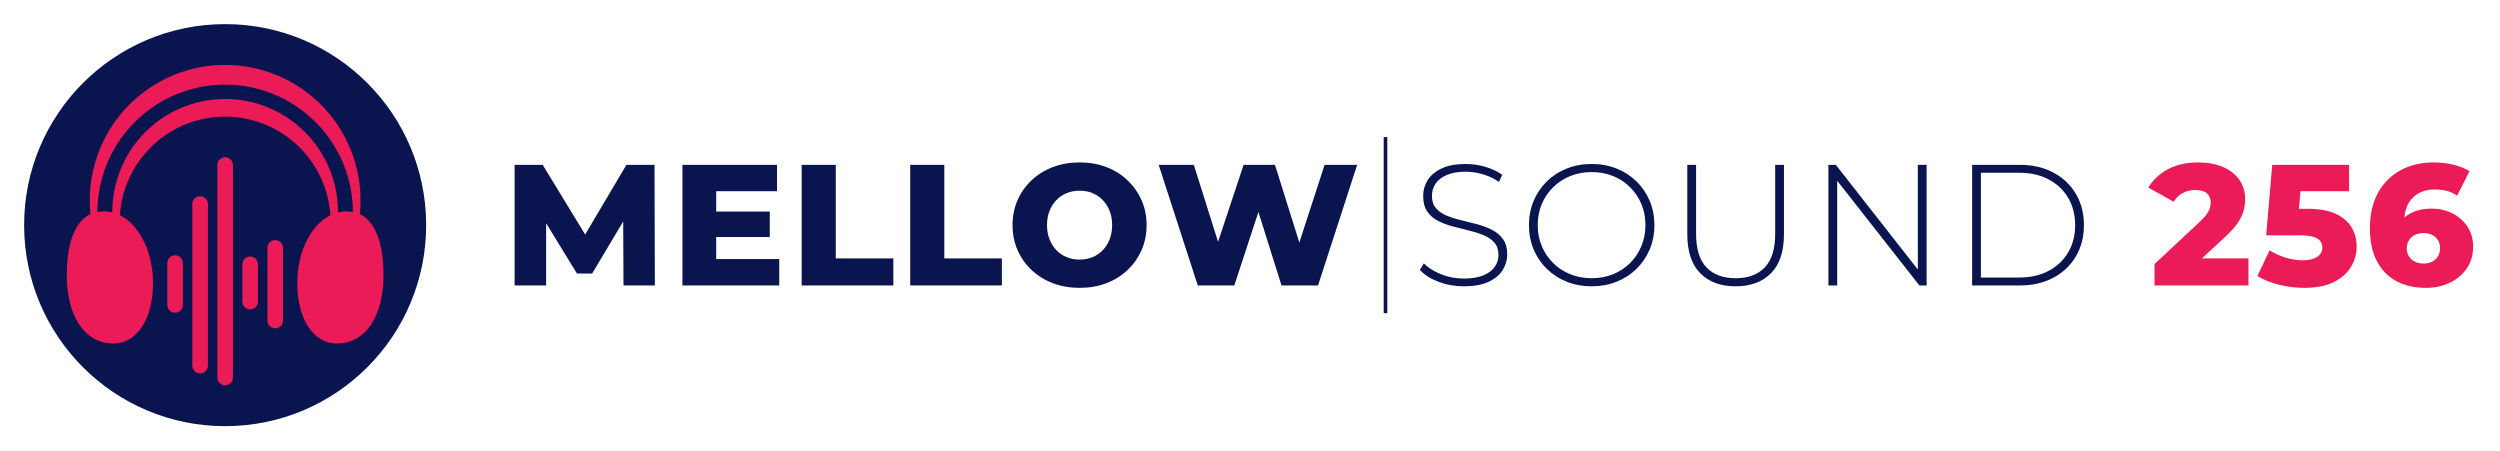
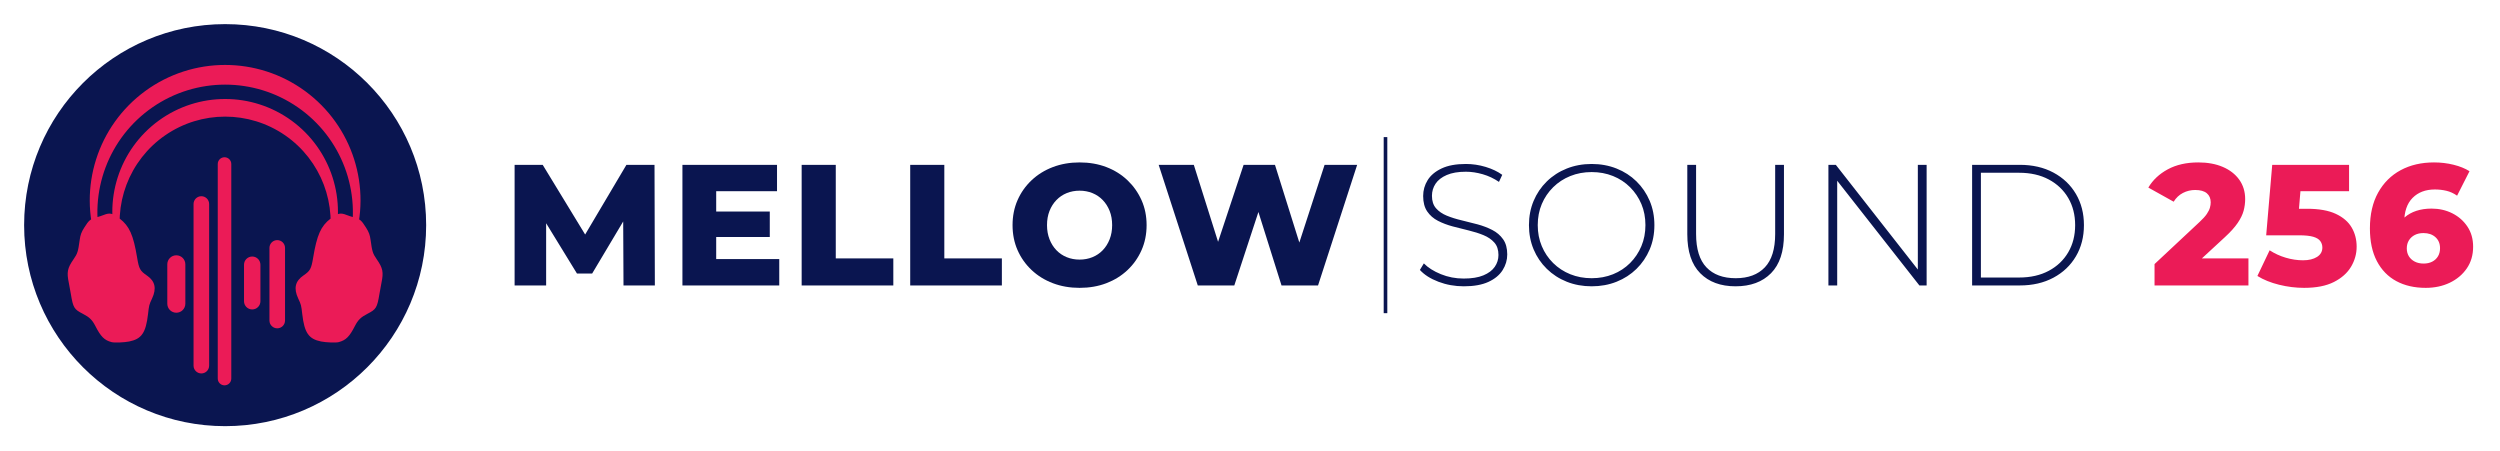
<svg xmlns="http://www.w3.org/2000/svg" viewBox="-58.8 -123.3 6094.0 1097.6" width="6094" height="1097.6">
  <g transform="translate(490 0)">
    <circle cx="0" cy="425.5" r="490" fill="#0A1550" />
-     <path fill="#EB1B57" d="M-312.85 470A330.0 330.0 0 1 1 312.85 470L302.08 470A311.4 311.4 0 1 0 -302.08 470Z M-260.88 480A275.0 275.0 0 1 1 260.88 480L249.66 480A257.2 257.2 0 1 0 -249.66 480Z M-296 392C-228 392-178 470-176 560C-174 652-214 714-272 714C-346 714-386 642-386 548C-386 454-358 392-296 392Z M296 392C358 392 386 454 386 548C386 642 346 714 272 714C214 714 174 652 176 560C178 470 228 392 296 392Z M-141.00 518.0A19.0 19.0 0 0 1 -103.00 518.0V620.0A19.0 19.0 0 0 1 -141.00 620.0ZM-80.00 374.0A19.0 19.0 0 0 1 -42.00 374.0V768.0A19.0 19.0 0 0 1 -80.00 768.0ZM-19.00 279.0A19.0 19.0 0 0 1 19.00 279.0V797.0A19.0 19.0 0 0 1 -19.00 797.0ZM42.00 521.0A19.0 19.0 0 0 1 80.00 521.0V612.0A19.0 19.0 0 0 1 42.00 612.0ZM103.00 481.0A19.0 19.0 0 0 1 141.00 481.0V658.0A19.0 19.0 0 0 1 103.00 658.0Z" />
+     <path fill="#EB1B57" fill-rule="nonzero" d="M-312.85 470A330.0 330.0 0 1 1 312.85 470L302.08 470A311.4 311.4 0 1 0 -302.08 470Z M-260.88 480A275.0 275.0 0 1 1 260.88 480L249.66 480A257.2 257.2 0 1 0 -249.66 480Z M-276.7 710.7C-294.3 706.1 -303.0 697.5 -316.4 671.3C-323.9 656.6 -330.9 649.8 -346.9 641.6C-368.1 630.7 -370.5 626.9 -376.0 593.9C-377.6 584.3 -379.9 571.9 -381.0 566.4C-386.5 540.1 -384.6 530.4 -369.4 508.5C-359.9 494.8 -358.4 490.0 -354.6 462.0C-352.8 449.0 -350.6 442.9 -343.4 431.5C-332.2 413.5 -328.4 410.4 -313.2 406.4C-307.9 404.9 -300.1 402.4 -296.0 400.7C-281.0 394.7 -274.5 396.2 -257.0 409.6C-233.4 427.7 -223.7 449.4 -214.5 505.0C-210.0 532.1 -207.4 536.8 -191.0 548.1C-170.6 562.0 -166.6 579.7 -178.2 604.5C-185.2 619.4 -185.5 620.5 -188.0 642.6C-193.3 688.0 -203.6 703.0 -233.8 709.1C-246.4 711.6 -269.6 712.5 -276.7 710.7Z M276.7 710.7C269.6 712.5 246.4 711.6 233.8 709.1C203.6 703.0 193.3 688.0 188.0 642.6C185.5 620.5 185.2 619.4 178.2 604.5C166.6 579.7 170.6 562.0 191.0 548.1C207.4 536.8 210.0 532.1 214.5 505.0C223.7 449.4 233.4 427.7 257.0 409.6C274.5 396.2 281.0 394.7 296.0 400.7C300.1 402.4 307.9 404.9 313.2 406.4C328.4 410.4 332.2 413.5 343.4 431.5C350.6 442.9 352.8 449.0 354.6 462.0C358.4 490.0 359.9 494.8 369.4 508.5C384.6 530.4 386.5 540.1 381.0 566.4C379.9 571.9 377.6 584.3 376.0 593.9C370.5 626.9 368.1 630.7 346.9 641.6C330.9 649.8 323.9 656.6 316.4 671.3C303.0 697.5 294.3 706.1 276.7 710.7Z M-141.00 521.0A22.0 22.0 0 0 1 -97.00 521.0V617.0A22.0 22.0 0 0 1 -141.00 617.0Z M-77.00 374.0A19.0 19.0 0 0 1 -39.00 374.0V768.0A19.0 19.0 0 0 1 -77.00 768.0Z M-18.00 276.5A16.5 16.5 0 0 1 15.00 276.5V799.5A16.5 16.5 0 0 1 -18.00 799.5Z M46.00 522.0A20.0 20.0 0 0 1 86.00 522.0V611.0A20.0 20.0 0 0 1 46.00 611.0Z M108.00 481.0A19.0 19.0 0 0 1 146.00 481.0V658.0A19.0 19.0 0 0 1 108.00 658.0Z" />
  </g>
  <path fill="#0A1550" transform="translate(1166.2 572.5)" d="M29.4 0.0V-294.0H97.86L219.66 -94.08H183.54L301.98 -294.0H370.44L371.28 0.0H294.84L294.0 -177.66H307.02L218.4 -28.98H181.44L90.3 -177.66H106.26V0.0ZM438.48 0.0V-294.0H669.06V-229.74H520.8V-64.26H674.52V0.0ZM514.92 -118.02V-180.18H651.42V-118.02ZM729.12 0.0V-294.0H812.28V-65.94H952.56V0.0ZM993.72 0.0V-294.0H1076.88V-65.94H1217.16V0.0ZM1406.58 5.88Q1371.3 5.88 1341.48 -5.46Q1311.66 -16.8 1289.61 -37.59Q1267.56 -58.38 1255.38 -86.1Q1243.2 -113.82 1243.2 -147.0Q1243.2 -180.18 1255.38 -207.9Q1267.56 -235.62 1289.61 -256.41Q1311.66 -277.2 1341.48 -288.54Q1371.3 -299.88 1406.58 -299.88Q1442.28 -299.88 1471.89 -288.54Q1501.5 -277.2 1523.34 -256.41Q1545.18 -235.62 1557.57 -207.9Q1569.96 -180.18 1569.96 -147.0Q1569.96 -113.82 1557.57 -85.89Q1545.18 -57.96 1523.34 -37.38Q1501.5 -16.8 1471.89 -5.46Q1442.28 5.88 1406.58 5.88ZM1406.58 -63.0Q1423.38 -63.0 1437.87 -68.88Q1452.36 -74.76 1463.07 -85.89Q1473.78 -97.02 1479.87 -112.56Q1485.96 -128.1 1485.96 -147.0Q1485.96 -166.32 1479.87 -181.65Q1473.78 -196.98 1463.07 -208.11Q1452.36 -219.24 1437.87 -225.12Q1423.38 -231.0 1406.58 -231.0Q1389.78 -231.0 1375.29 -225.12Q1360.8 -219.24 1350.09 -208.11Q1339.38 -196.98 1333.29 -181.65Q1327.2 -166.32 1327.2 -147.0Q1327.2 -128.1 1333.29 -112.56Q1339.38 -97.02 1350.09 -85.89Q1360.8 -74.76 1375.29 -68.88Q1389.78 -63.0 1406.58 -63.0ZM1694.7 0.0 1599.36 -294.0H1685.04L1765.26 -39.48H1722L1806.42 -294.0H1882.86L1962.66 -39.48H1921.08L2003.82 -294.0H2083.2L1987.86 0.0H1898.82L1830.78 -216.3H1854.72L1783.74 0.0Z" />
  <rect x="3314.1" y="210.9" width="8.8" height="429.2" fill="#0A1550" />
  <path fill="#0A1550" transform="translate(3380.9 572.5)" d="M128.52 2.1Q95.76 2.1 66.57 -9.03Q37.38 -20.16 21.42 -37.8L31.08 -53.76Q46.2 -38.22 72.45 -27.51Q98.7 -16.8 128.1 -16.8Q157.5 -16.8 176.19 -24.57Q194.88 -32.34 203.91 -45.36Q212.94 -58.38 212.94 -74.34Q212.94 -93.24 202.86 -104.58Q192.78 -115.92 176.4 -122.64Q160.02 -129.36 140.7 -133.98Q121.38 -138.6 101.64 -143.85Q81.9 -149.1 65.52 -157.5Q49.14 -165.9 39.27 -180.39Q29.4 -194.88 29.4 -217.98Q29.4 -238.98 40.32 -256.62Q51.24 -274.26 74.34 -285.18Q97.44 -296.1 133.56 -296.1Q157.92 -296.1 181.65 -288.96Q205.38 -281.82 222.18 -269.64L214.2 -252.42Q195.72 -265.02 174.51 -271.11Q153.3 -277.2 133.56 -277.2Q105.42 -277.2 86.94 -269.22Q68.46 -261.24 59.64 -248.01Q50.82 -234.78 50.82 -218.4Q50.82 -199.5 60.69 -188.16Q70.56 -176.82 86.94 -170.1Q103.32 -163.38 123.06 -158.76Q142.8 -154.14 162.12 -148.89Q181.44 -143.64 197.82 -135.24Q214.2 -126.84 224.28 -112.56Q234.36 -98.28 234.36 -75.6Q234.36 -55.02 223.02 -37.17Q211.68 -19.32 188.37 -8.61Q165.06 2.1 128.52 2.1ZM440.16 2.1Q407.4 2.1 379.47 -9.03Q351.54 -20.16 330.75 -40.53Q309.96 -60.9 298.62 -87.99Q287.28 -115.08 287.28 -147.0Q287.28 -178.92 298.62 -206.01Q309.96 -233.1 330.75 -253.47Q351.54 -273.84 379.47 -284.97Q407.4 -296.1 440.16 -296.1Q472.92 -296.1 500.85 -284.97Q528.78 -273.84 549.36 -253.68Q569.94 -233.52 581.49 -206.43Q593.04 -179.34 593.04 -147.0Q593.04 -114.66 581.49 -87.57Q569.94 -60.48 549.36 -40.32Q528.78 -20.16 500.85 -9.03Q472.92 2.1 440.16 2.1ZM440.16 -17.64Q468.3 -17.64 492.24 -27.3Q516.18 -36.96 533.82 -54.6Q551.46 -72.24 561.33 -95.76Q571.2 -119.28 571.2 -147.0Q571.2 -175.14 561.33 -198.45Q551.46 -221.76 533.82 -239.4Q516.18 -257.04 492.24 -266.7Q468.3 -276.36 440.16 -276.36Q412.02 -276.36 388.08 -266.7Q364.14 -257.04 346.29 -239.4Q328.44 -221.76 318.57 -198.45Q308.7 -175.14 308.7 -147.0Q308.7 -119.28 318.57 -95.76Q328.44 -72.24 346.29 -54.6Q364.14 -36.96 388.08 -27.3Q412.02 -17.64 440.16 -17.64ZM790.86 2.1Q736.26 2.1 704.76 -29.82Q673.26 -61.74 673.26 -124.74V-294.0H694.68V-125.58Q694.68 -70.56 719.88 -44.1Q745.08 -17.64 791.28 -17.64Q837.06 -17.64 862.26 -44.1Q887.46 -70.56 887.46 -125.58V-294.0H908.88V-124.74Q908.88 -61.74 877.38 -29.82Q845.88 2.1 790.86 2.1ZM1017.24 0.0V-294.0H1035.3L1244.88 -26.46H1235.22V-294.0H1256.64V0.0H1239.0L1029.0 -267.54H1038.66V0.0ZM1367.52 0.0V-294.0H1483.86Q1530.48 -294.0 1565.76 -275.1Q1601.04 -256.2 1620.57 -223.02Q1640.1 -189.84 1640.1 -147.0Q1640.1 -104.16 1620.57 -70.98Q1601.04 -37.8 1565.76 -18.9Q1530.48 0.0 1483.86 0.0ZM1388.94 -19.32H1482.18Q1523.76 -19.32 1554.42 -35.7Q1585.08 -52.08 1601.88 -80.85Q1618.68 -109.62 1618.68 -147.0Q1618.68 -184.38 1601.88 -213.15Q1585.08 -241.92 1554.42 -258.3Q1523.76 -274.68 1482.18 -274.68H1388.94Z" />
  <path fill="#EB1B57" transform="translate(5180.5 572.5)" d="M12.6 0.0V-52.08L122.64 -154.98Q134.4 -165.9 140.07 -174.3Q145.74 -182.7 147.63 -189.63Q149.52 -196.56 149.52 -202.44Q149.52 -216.72 140.07 -224.7Q130.62 -232.68 111.72 -232.68Q95.76 -232.68 81.9 -225.54Q68.04 -218.4 59.22 -204.12L-2.52 -238.56Q13.86 -266.28 44.94 -283.08Q76.02 -299.88 119.28 -299.88Q153.3 -299.88 178.92 -288.96Q204.54 -278.04 219.03 -257.88Q233.52 -237.72 233.52 -210.42Q233.52 -196.14 229.74 -182.07Q225.96 -168.0 215.25 -152.25Q204.54 -136.5 183.54 -117.18L96.18 -36.54L82.32 -65.94H241.5V0.0ZM377.16 5.88Q346.92 5.88 316.26 -1.68Q285.6 -9.24 263.34 -23.1L293.16 -85.68Q311.22 -73.92 332.43 -67.62Q353.64 -61.32 374.64 -61.32Q395.64 -61.32 408.66 -69.51Q421.68 -77.7 421.68 -92.4Q421.68 -101.22 416.64 -108.15Q411.6 -115.08 399.42 -118.65Q387.24 -122.22 364.56 -122.22H284.76L299.46 -294.0H486.78V-229.74H328.86L371.28 -266.28L361.62 -150.36L319.2 -186.9H384.3Q427.98 -186.9 454.44 -174.51Q480.9 -162.12 493.08 -141.33Q505.26 -120.54 505.26 -94.5Q505.26 -68.46 491.61 -45.57Q477.96 -22.68 449.82 -8.4Q421.68 5.88 377.16 5.88ZM673.68 5.88Q632.52 5.88 602.07 -10.5Q571.62 -26.88 554.61 -59.22Q537.6 -91.56 537.6 -139.02Q537.6 -190.26 557.55 -226.17Q577.5 -262.08 612.57 -280.98Q647.64 -299.88 693.84 -299.88Q718.62 -299.88 741.51 -294.21Q764.4 -288.54 780.36 -278.46L750.12 -218.82Q737.52 -227.64 723.87 -230.79Q710.22 -233.94 695.94 -233.94Q661.92 -233.94 641.55 -213.36Q621.18 -192.78 621.18 -153.3Q621.18 -146.16 621.39 -138.39Q621.6 -130.62 622.86 -122.64L601.86 -139.86Q610.26 -155.4 622.23 -165.9Q634.2 -176.4 650.79 -181.86Q667.38 -187.32 687.96 -187.32Q715.68 -187.32 738.57 -175.77Q761.46 -164.22 775.32 -143.43Q789.18 -122.64 789.18 -94.5Q789.18 -63.84 773.64 -41.37Q758.1 -18.9 732.06 -6.51Q706.02 5.88 673.68 5.88ZM668.64 -53.34Q680.4 -53.34 689.43 -57.96Q698.46 -62.58 703.5 -70.98Q708.54 -79.38 708.54 -90.72Q708.54 -107.52 697.41 -117.6Q686.28 -127.68 668.22 -127.68Q656.04 -127.68 647.01 -123.06Q637.98 -118.44 632.73 -110.04Q627.48 -101.64 627.48 -90.3Q627.48 -79.38 632.52 -71.19Q637.56 -63.0 646.8 -58.17Q656.04 -53.34 668.64 -53.34Z" />
</svg>
